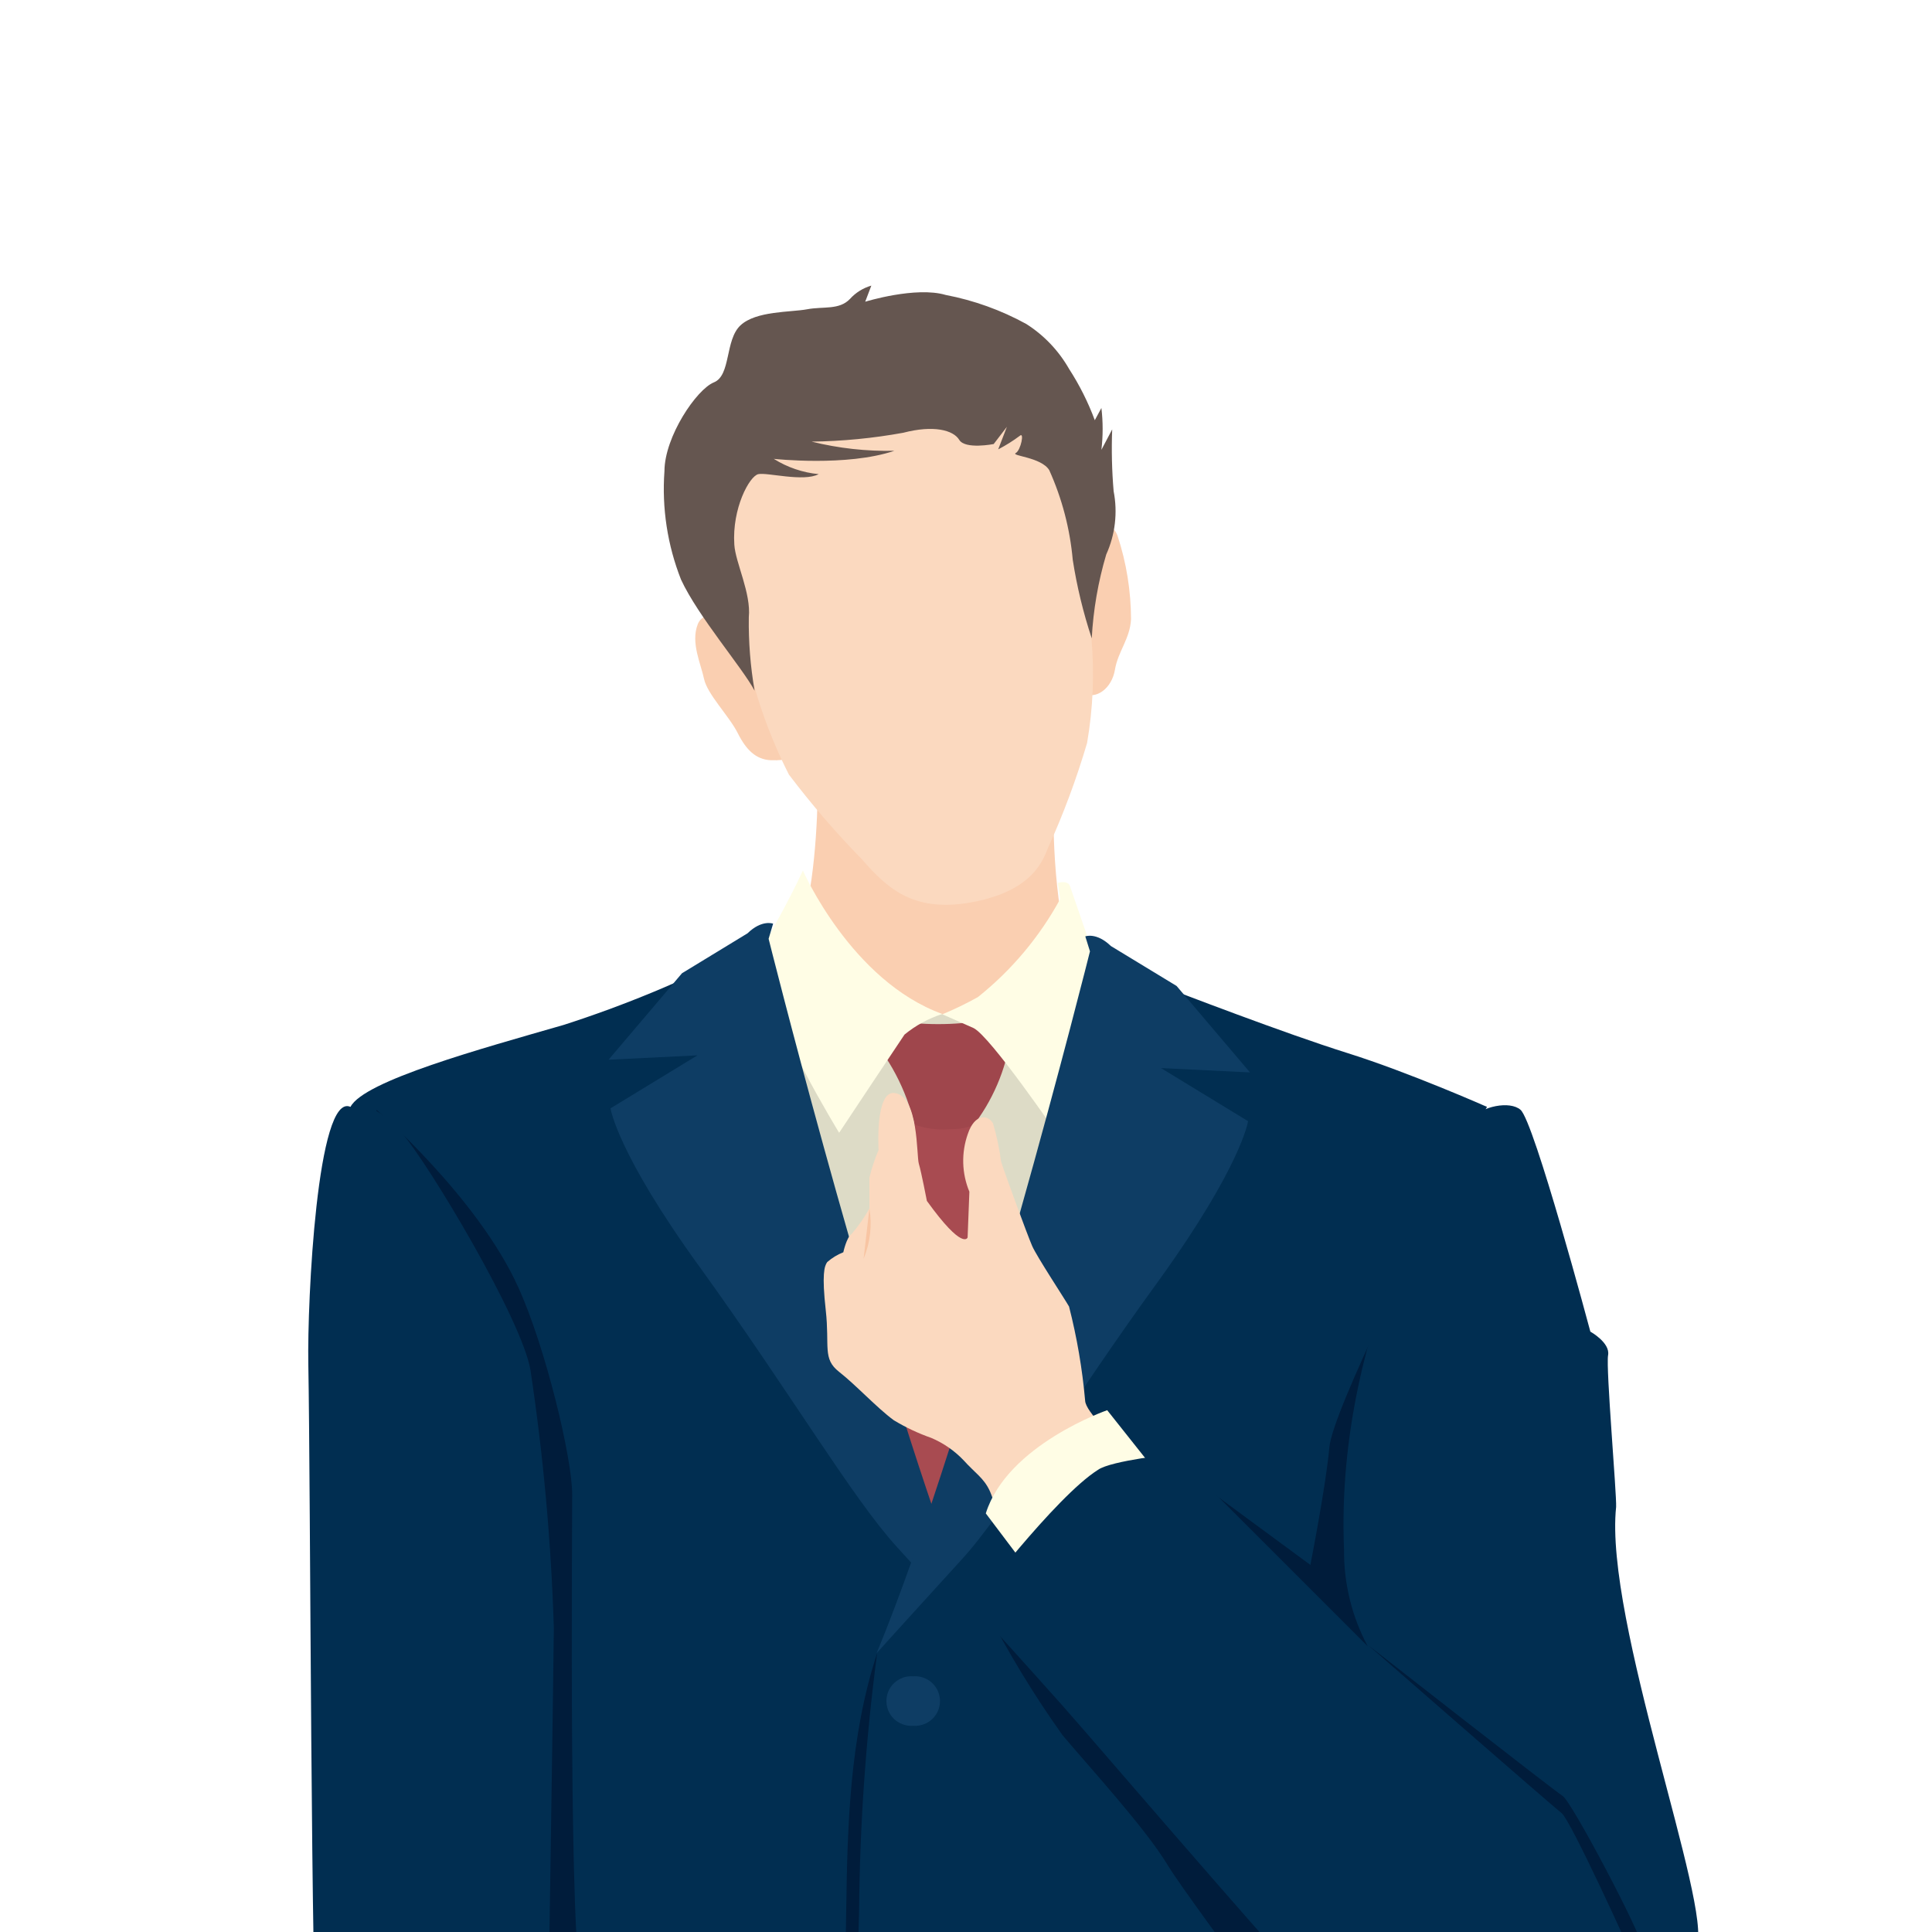
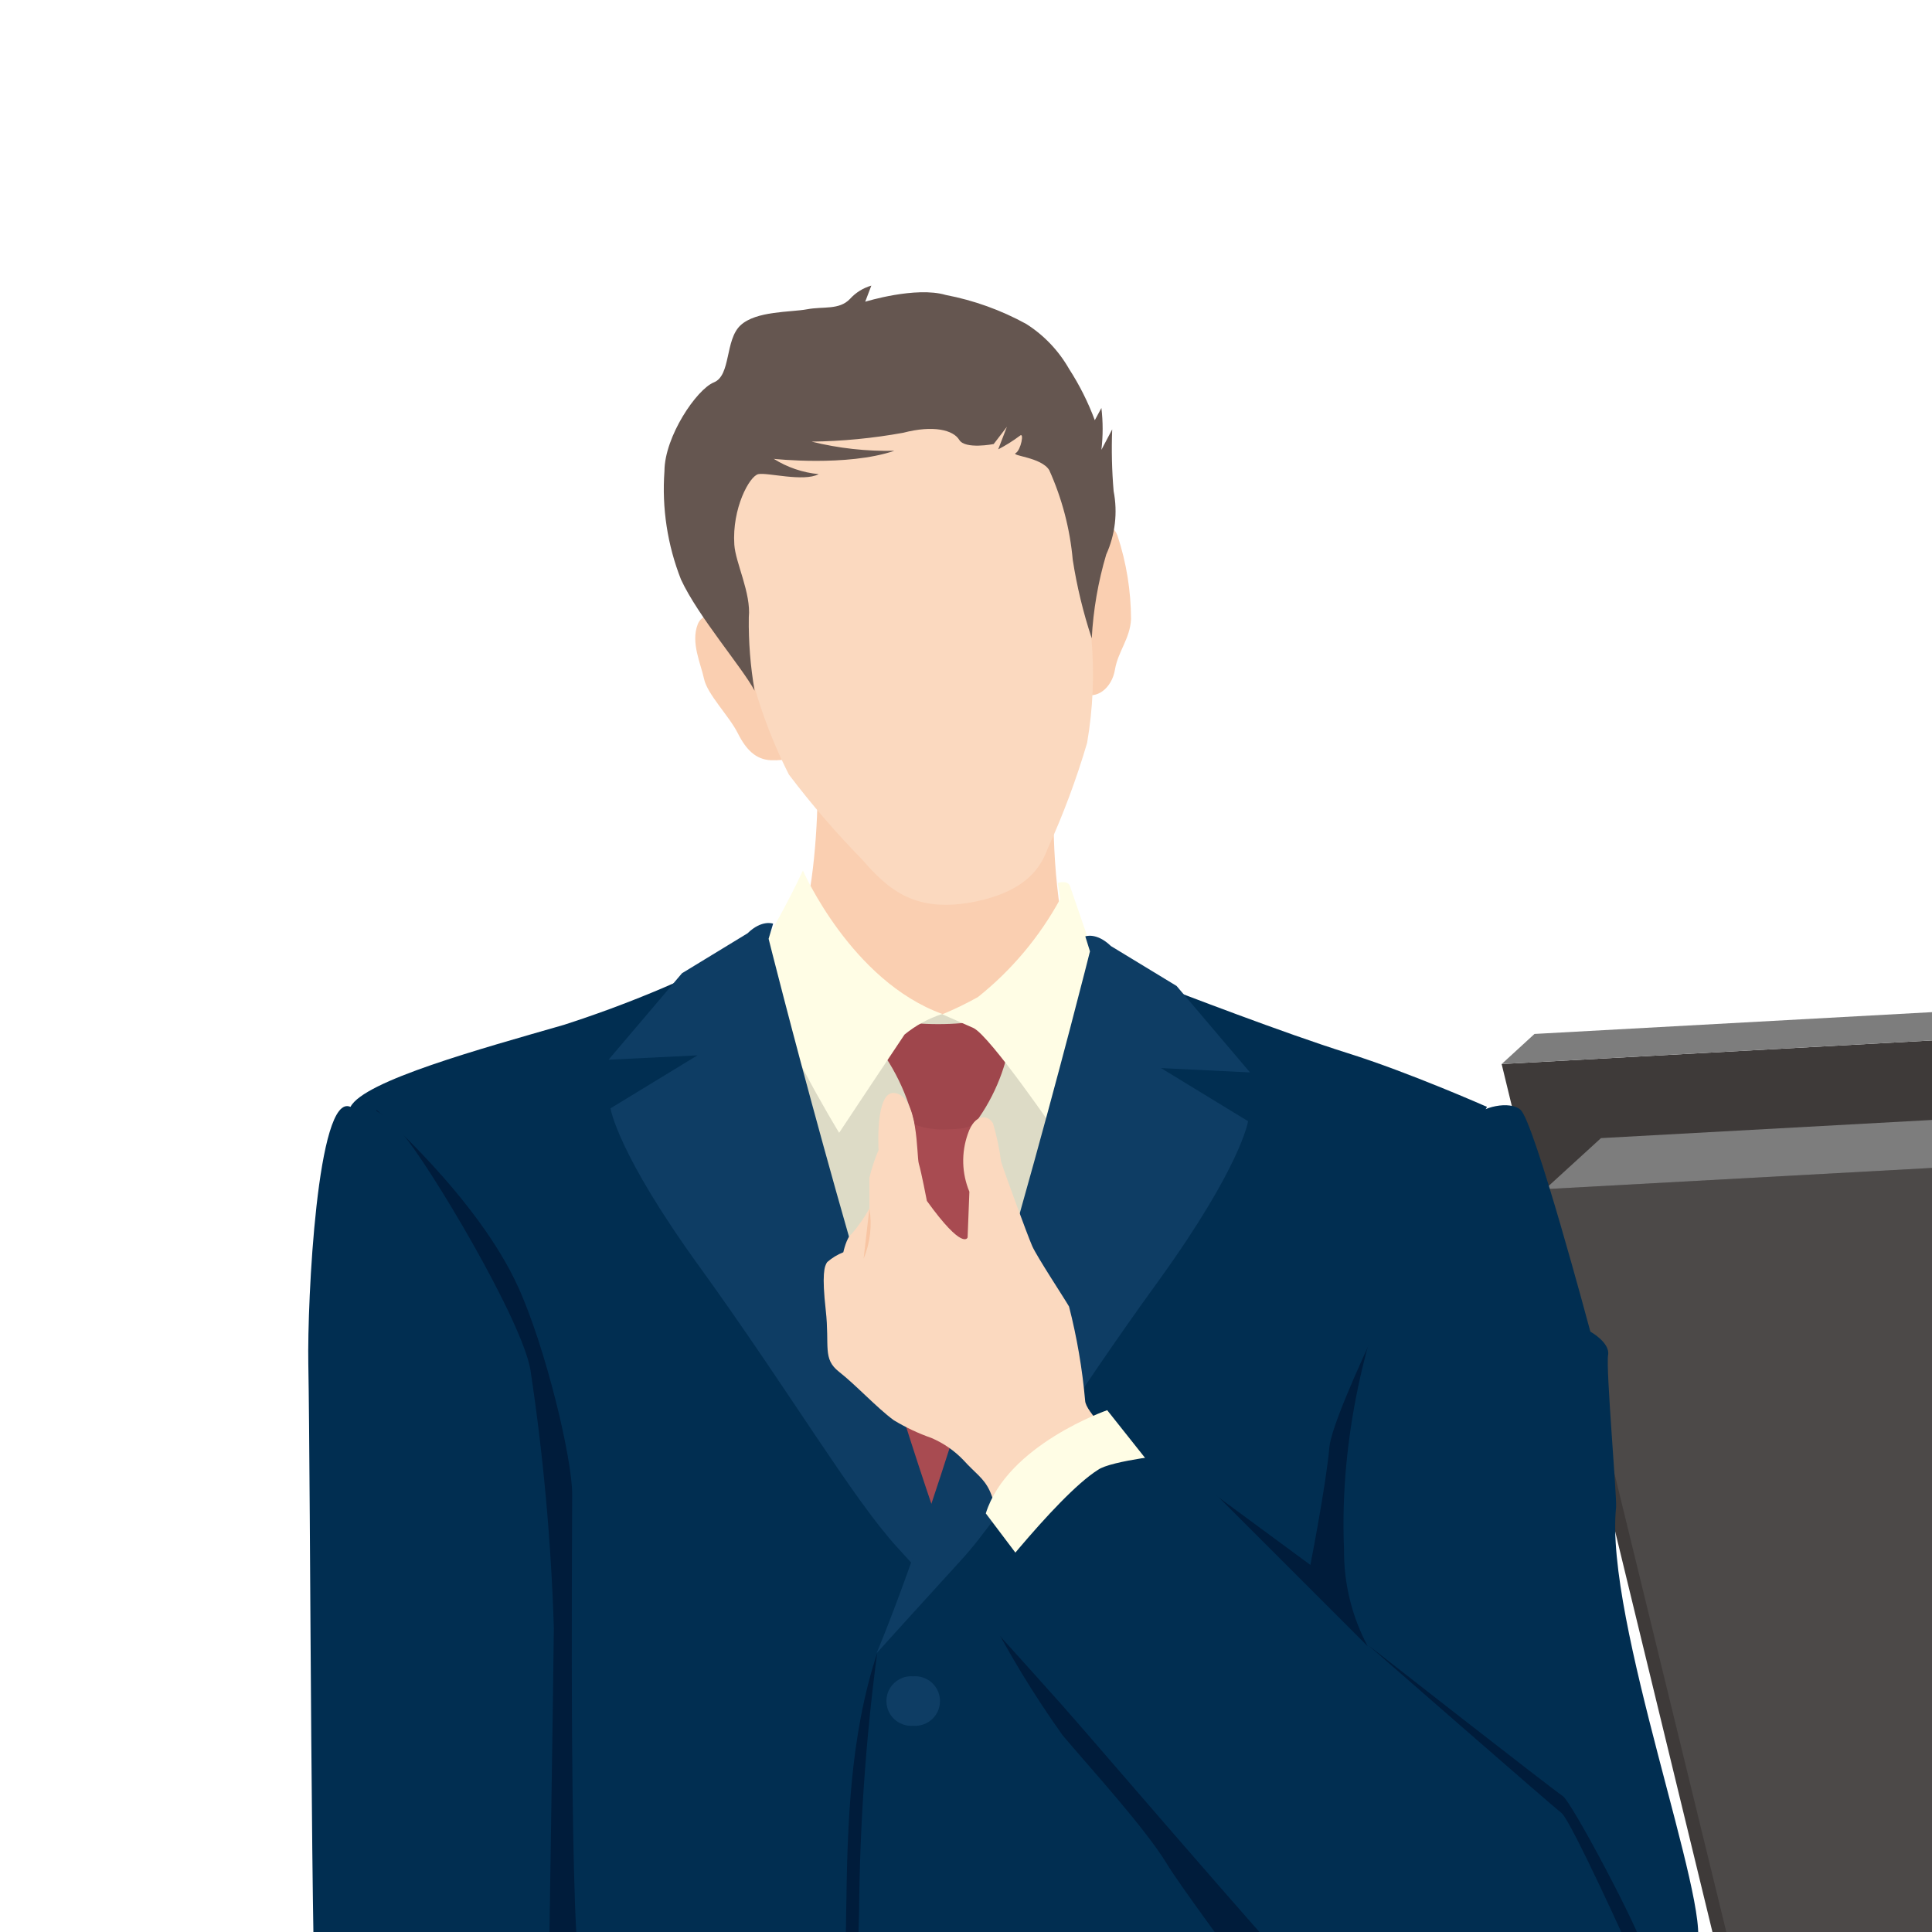
<svg xmlns="http://www.w3.org/2000/svg" id="レイヤー_1" data-name="レイヤー 1" viewBox="0 0 120 120">
  <defs>
-     <style>.cls-1{fill:#facfb1;}.cls-2{fill:#fbd9bf;}.cls-3{fill:#655650;}.cls-4{fill:#dddbc6;}.cls-5{fill:#a84b51;}.cls-6{fill:#9f464c;}.cls-7{fill:#012e51;}.cls-8{fill:#001c3b;}.cls-9{fill:#0e3d64;}.cls-10{fill:#fffde5;}.cls-11{fill:#f8c5a3;}</style>
+     <style>.cls-1{fill:#3e3a39;}.cls-2{fill:#7d7d7d;}.cls-3{fill:#4c4948;}.cls-4{fill:#facfb1;}.cls-5{fill:#fbd9bf;}.cls-6{fill:#655650;}.cls-7{fill:#dddbc6;}.cls-8{fill:#a84b51;}.cls-9{fill:#9f464c;}.cls-10{fill:#012e51;}.cls-11{fill:#001c3b;}.cls-12{fill:#0e3d64;}.cls-13{fill:#fffde5;}.cls-14{fill:#f8c5a3;}</style>
  </defs>
-   <path class="cls-1" d="M65.78,62.18a11.26,11.26,0,0,1-7.53,2.95c-4.27-.2-9-6-9-6,2.22-5,1.41-15.59,1.41-15.59l15.28-.63s-1.66,10.52,1,18.24Z" />
-   <path class="cls-1" d="M67.53,33.19s1.37-1.25,1.88.08a16.69,16.69,0,0,1,.84,5.19c-.06,1.21-.81,2-1,3.14s-1.15,1.89-2,1.46-1.79-3.34-1.61-5.5A9.83,9.83,0,0,1,67.53,33.19Z" />
-   <path class="cls-1" d="M45.57,38.71s-1.78-1.08-2.23.06.19,2.45.39,3.4,1.57,2.32,2.09,3.36,1.13,1.65,2.07,1.69S50,47,50,46.59,46.8,38.62,45.57,38.71Z" />
-   <path class="cls-2" d="M67,31.89s.64,5.87.79,7.76a25.09,25.09,0,0,1-.27,6.5,49.72,49.72,0,0,1-2.46,6.59c-.38,1-1.18,2.57-4.44,3.25-3.81.79-5.48-.78-7.08-2.61A55.71,55.71,0,0,1,49,48.11a31,31,0,0,1-2.59-7.2c-.31-1.52-2.49-8.11-2.11-11.8s5.69-6.2,10-7.17S67.14,23.51,67,31.89Z" />
-   <path class="cls-3" d="M48.06,28.5S52.6,29,55.55,28a19.67,19.67,0,0,1-5.14-.57,34.34,34.34,0,0,0,5.69-.55c1.88-.49,3.11-.17,3.48.44s2.14.26,2.14.26l.82-1.07L62,27.91a9.69,9.69,0,0,0,1.34-.84c.3-.28.07.89-.25,1.07s1.58.25,2.08,1.06a17.31,17.31,0,0,1,1.46,5.57,30.34,30.34,0,0,0,1.18,4.88,22.52,22.52,0,0,1,.9-5.21,6.51,6.51,0,0,0,.46-3.93,31,31,0,0,1-.09-3.84l-.67,1.27a11,11,0,0,0,0-2.6L68,26.1a16.37,16.37,0,0,0-1.6-3.19,8,8,0,0,0-2.66-2.79,17.06,17.06,0,0,0-5-1.8c-1.86-.55-5,.42-5,.42l.38-1a2.86,2.86,0,0,0-1.33.83c-.67.7-1.65.45-2.66.64s-3.17.09-4.14,1-.58,3.11-1.65,3.54-3.06,3.36-3.07,5.51A15.35,15.35,0,0,0,42.3,36c1.06,2.29,3.81,5.47,4.57,6.9a24.67,24.67,0,0,1-.36-4.56c.15-1.5-.83-3.39-.9-4.51-.15-2.25.94-4.26,1.49-4.38s2.81.5,3.75,0A6.38,6.38,0,0,1,48.06,28.5Z" />
-   <path class="cls-4" d="M58.53,63,48.05,60.64a57.91,57.91,0,0,0-.82,7.44c-.12,3.42,4,14,6,17.49S58.32,96,58.32,96s6.8-13.81,8.14-18.75S68,61.55,68,61.55Z" />
-   <path class="cls-5" d="M64.78,121.85c0-.4-1.62-42.51-2.3-44.35s-1.9-7.76-1.9-7.76l-3.78.08s-2.06,5.84-2.74,7.68-2.3,44-2.3,44.35-.68.92,1.62,1.7c1.27.44,3.31,1.12,4.89,1.63,1.59-.51,3.62-1.19,4.89-1.63C65.46,122.77,64.78,122.24,64.78,121.85Z" />
-   <path class="cls-6" d="M58.9,70.14c1.47,0,1.68-.4,1.68-.4A11.87,11.87,0,0,0,62.83,64l-.94-1.11c0,.39-1.61.72-3.62.72s-3.62-.33-3.62-.72L53.71,64a13,13,0,0,1,3.09,5.85A5.08,5.08,0,0,0,58.9,70.14Z" />
-   <path class="cls-7" d="M85.36,85.92c1.79-8.31,7-17.17,7-17.17s-4.83-2.14-8.69-3.35-10.48-3.76-11.86-4.29c0,0-7.32,29-14.08,33.79,0,0-12-30.7-11.72-35.81a72,72,0,0,1-11,4.57c-5.1,1.47-12.41,3.47-13.24,5.09,0,0,5.82,31.91,6.07,36.88,1.26,24.76-5.15,60.25-5.61,67.83,0,0,.61,1.39,5.68,2.17,0,0,10.82.82,16.62,1.49s39.72,2.74,46.41-4.44c0,0-4.56-35.66-4.69-40.22S83.56,94.23,85.36,85.92Z" />
-   <path class="cls-8" d="M54.48,102.69a129.71,129.71,0,0,0-1.12,16l-.45,16.12c-.33,10.74-.71,21.48-1.25,32.21h0c.11-10.74.37-21.49.62-32.23l.28-16.11c.07-5.36.23-10.84,1.92-16h0S54.48,102.67,54.48,102.69Z" />
-   <path class="cls-9" d="M56.72,107.19a1.54,1.54,0,1,0,0-3.07,1.54,1.54,0,1,0,0,3.07Z" />
-   <path class="cls-10" d="M49.87,54.07s3,6.86,8.66,8.91a7.14,7.14,0,0,0-2.35,1.28c-.41.6-4.06,6.1-4.06,6.1s-4.28-7-4.49-9.65.07-2.49.07-2.49S48.94,56.08,49.87,54.07Z" />
-   <path class="cls-10" d="M58.53,63a21,21,0,0,0,2.21-1.07,20.09,20.09,0,0,0,5.11-6.09l-.15-1s.62-.2.76.2l1.59,4.62L65.7,70.49s-4.21-6.16-5.24-6.64Z" />
-   <path class="cls-8" d="M23.38,68.93s6.27,5.42,8.8,11c1.69,3.7,3.36,10.61,3.36,12.9s-.22,28.86.63,30.52,2.56,4,2.78,5.39a71.4,71.4,0,0,0,3,10c.85,1.88,5.33,11.21,6,12s2.3,6.6,2.75,7.76-8.94,9.46-8.94,9.46-1.49,2.9-2.35,1.45-1.28-2.07-3.62-1.87c-5.2.43-4.91-2.07-4.91-3.3s-3.21-16-3.21-17.24S23.38,68.93,23.38,68.93Z" />
-   <path class="cls-9" d="M47.74,58.31l.28-.94s-.7-.27-1.59.6l-4.07,2.48L37.8,65.82l5.52-.27-5.4,3.29s.4,2.77,5.55,9.87c5.63,7.8,9.47,14.35,12.27,17.41.5.54,1.08,1.19,1.68,1.85l1.14-2.5C53.23,80.27,47.74,58.31,47.74,58.31Z" />
-   <path class="cls-9" d="M77.52,69.64l-5.41-3.3,5.53.27-4.56-5.37L69,58.76c-.9-.87-1.59-.6-1.59-.6l.29.93s-7.32,29.24-13.25,43.59c0,0,3.29-3.64,5.24-5.77C62.5,93.85,66.33,87.29,72,79.5,77.12,72.39,77.52,69.64,77.52,69.64Z" />
-   <path class="cls-7" d="M21.77,68.75s1.14-.7,3.18,1.61c1.65,1.88,7.49,11.63,8,14.75a136,136,0,0,1,1.45,16c0,1.08-.34,23.5-.34,23.5s-.21-.2,1.58,2.48c.83,2.42,7,16,8.9,19.78s6.35,12.47,6.35,12.47a45.63,45.63,0,0,1-10.35,5.23c-6.06,2.14-7.8,2.14-7.8,2.14S28,152.19,25.09,145.35a94.91,94.91,0,0,1-5.37-17.79c-.41-2.68-.43-35.34-.57-42.86C19.08,80.82,19.7,67.81,21.77,68.75Z" />
-   <path class="cls-8" d="M88.91,75.47s-6.14,12.11-6.34,14.42-1.18,7.31-1.18,7.31l-7.32-5.39L61.21,99.89A62.35,62.35,0,0,0,66,107.78c1.78,2.11,5.14,5.77,6.53,8.07s13.25,18.08,13.25,18.08-.4-8.65-.4-10.19S88.91,75.47,88.91,75.47Z" />
-   <path class="cls-2" d="M69.3,89.39S67.43,87.71,67.4,87a36.68,36.68,0,0,0-1-5.85c-.35-.6-2-3.1-2.29-3.76s-1.77-4.7-1.93-5.24a15.4,15.4,0,0,0-.5-2.37c-.29-.54-1.13-.66-1.57.66a5,5,0,0,0,.1,3.58l-.11,2.84s-.27.87-2.53-2.27c0,0-.35-1.82-.5-2.31s0-4.2-1.5-4.39c-1.23-.17-1,3.54-1,3.54A10.78,10.78,0,0,0,54,73.15c0,.25,0,1.91,0,1.91a9.4,9.4,0,0,1-1.11,1.59c-.31.2-.51,1.13-.51,1.13a3.43,3.43,0,0,0-1,.61c-.18.25-.34.76-.09,3s-.22,3,.83,3.82,2.33,2.22,3.39,3a12.42,12.42,0,0,0,2.33,1.1,6,6,0,0,1,2,1.38c.73.81,1.25,1.1,1.62,1.88s.19,1.34,2.4,2.34A7.14,7.14,0,0,1,67,97.38l5.65-5.21Z" />
-   <path class="cls-11" d="M54,75.06a5.66,5.66,0,0,1-.36,3.12h0L54,75.06Z" />
-   <path class="cls-10" d="M74.24,94.48l-5.47-6.89S62.56,89.74,61.23,94l6.33,8.39Z" />
-   <path class="cls-7" d="M99.88,84.18c.15-.78-1.1-1.47-1.1-1.47s-3.49-13.07-4.34-13.78c-.66-.57-2.39-.23-3.12.59S82.88,82,83.48,96.25a12.5,12.5,0,0,0,1.47,6L73,90.3s-4,.41-4.81,1c-2.64,1.67-7.78,8.44-7.78,8.44s3,3.3,5.54,6.15S82.8,125.58,86.2,128.61c3.17,2.83,12.06,5.71,13.73,4.76,2.67-1.53,2.87-5.07,4-6.55s.32-3.62.32-3.62.66-1.25,1.13-2.34c1-2.38-5.75-20.27-5-27.26C100.42,92.81,99.74,85,99.88,84.18Z" />
-   <path class="cls-8" d="M85,102.2s11.45,10,12,10.42,4.33,8.7,4.6,9.41a19.07,19.07,0,0,1,.54,2.84s0-2.93-.08-3.82-4.44-9.15-5-9.5S85,102.2,85,102.2Z" />
+   <polygon class="cls-1" points="174.35 127.84 108.41 128.43 93.27 66.09 158.9 62.49 174.35 127.84" />
+   <polygon class="cls-2" points="160.95 60.62 158.9 62.49 93.27 66.09 95.31 64.22 160.95 60.62" />
+   <polygon class="cls-3" points="163.4 120.66 151.59 70.81 95.97 73.86 107.51 121.17 163.4 120.66" />
+   <polygon class="cls-2" points="155.05 67.64 151.58 70.81 95.97 73.86 99.44 70.69 155.05 67.64" />
+   <path class="cls-4" d="M65.78,62.18a11.26,11.26,0,0,1-7.53,2.95c-4.27-.2-9-6-9-6,2.22-5,1.41-15.59,1.41-15.59l15.28-.63s-1.66,10.52,1,18.24Z" />
+   <path class="cls-4" d="M67.53,33.19s1.37-1.25,1.88.08a16.69,16.69,0,0,1,.84,5.19c-.06,1.21-.81,2-1,3.14s-1.15,1.89-2,1.46-1.79-3.34-1.61-5.5A9.83,9.83,0,0,1,67.53,33.19Z" />
+   <path class="cls-4" d="M45.57,38.71s-1.78-1.08-2.23.06.19,2.45.39,3.4,1.57,2.32,2.09,3.36,1.13,1.65,2.07,1.69S50,47,50,46.59,46.8,38.62,45.57,38.71Z" />
+   <path class="cls-5" d="M67,31.89s.64,5.87.79,7.76a25.09,25.09,0,0,1-.27,6.5,49.72,49.72,0,0,1-2.46,6.59c-.38,1-1.18,2.57-4.44,3.25-3.81.79-5.48-.78-7.08-2.61A55.71,55.71,0,0,1,49,48.11a31,31,0,0,1-2.59-7.2c-.31-1.52-2.49-8.11-2.11-11.8s5.69-6.2,10-7.17S67.14,23.51,67,31.89Z" />
+   <path class="cls-6" d="M48.06,28.5S52.6,29,55.55,28a19.67,19.67,0,0,1-5.14-.57,34.34,34.34,0,0,0,5.69-.55c1.88-.49,3.11-.17,3.48.44s2.14.26,2.14.26l.82-1.07L62,27.91a9.69,9.69,0,0,0,1.34-.84c.3-.28.07.89-.25,1.07s1.58.25,2.08,1.06a17.31,17.31,0,0,1,1.46,5.57,30.34,30.34,0,0,0,1.18,4.88,22.52,22.52,0,0,1,.9-5.21,6.51,6.51,0,0,0,.46-3.93,31,31,0,0,1-.09-3.84l-.67,1.27a11,11,0,0,0,0-2.6L68,26.1a16.37,16.37,0,0,0-1.6-3.19,8,8,0,0,0-2.66-2.79,17.06,17.06,0,0,0-5-1.8c-1.86-.55-5,.42-5,.42l.38-1a2.86,2.86,0,0,0-1.33.83c-.67.7-1.65.45-2.66.64s-3.17.09-4.14,1-.58,3.11-1.65,3.54-3.06,3.36-3.07,5.51A15.35,15.35,0,0,0,42.3,36c1.06,2.29,3.81,5.47,4.57,6.9a24.67,24.67,0,0,1-.36-4.56c.15-1.5-.83-3.39-.9-4.51-.15-2.25.94-4.26,1.49-4.38s2.81.5,3.75,0A6.38,6.38,0,0,1,48.06,28.5Z" />
+   <path class="cls-7" d="M58.53,63,48.05,60.64a57.91,57.91,0,0,0-.82,7.44c-.12,3.42,4,14,6,17.49S58.32,96,58.32,96s6.8-13.81,8.14-18.75S68,61.55,68,61.55Z" />
+   <path class="cls-8" d="M64.78,121.85c0-.4-1.62-42.51-2.3-44.35s-1.9-7.76-1.9-7.76l-3.78.08s-2.06,5.84-2.74,7.68-2.3,44-2.3,44.35-.68.92,1.62,1.7c1.27.44,3.31,1.12,4.89,1.63,1.59-.51,3.62-1.19,4.89-1.63C65.46,122.77,64.78,122.24,64.78,121.85Z" />
+   <path class="cls-9" d="M58.9,70.14c1.47,0,1.68-.4,1.68-.4A11.87,11.87,0,0,0,62.83,64l-.94-1.11c0,.39-1.61.72-3.62.72s-3.62-.33-3.62-.72L53.71,64a13,13,0,0,1,3.09,5.85A5.08,5.08,0,0,0,58.9,70.14Z" />
+   <path class="cls-10" d="M85.36,85.92c1.79-8.31,7-17.17,7-17.17s-4.83-2.14-8.69-3.35-10.48-3.76-11.86-4.29c0,0-7.32,29-14.08,33.79,0,0-12-30.7-11.72-35.81a72,72,0,0,1-11,4.57c-5.1,1.47-12.41,3.47-13.24,5.09,0,0,5.82,31.91,6.07,36.88,1.26,24.76-5.15,60.25-5.61,67.83,0,0,.61,1.39,5.68,2.17,0,0,10.82.82,16.62,1.49s39.72,2.74,46.41-4.44c0,0-4.56-35.66-4.69-40.22S83.56,94.23,85.36,85.92Z" />
+   <path class="cls-11" d="M54.48,102.69a129.71,129.71,0,0,0-1.12,16l-.45,16.12c-.33,10.74-.71,21.48-1.25,32.21h0c.11-10.74.37-21.49.62-32.23l.28-16.11c.07-5.36.23-10.84,1.92-16h0S54.48,102.67,54.48,102.69Z" />
+   <path class="cls-12" d="M56.72,107.19a1.54,1.54,0,1,0,0-3.07,1.54,1.54,0,1,0,0,3.07Z" />
+   <path class="cls-13" d="M49.87,54.07s3,6.86,8.66,8.91a7.14,7.14,0,0,0-2.35,1.28c-.41.6-4.06,6.1-4.06,6.1s-4.28-7-4.49-9.65.07-2.49.07-2.49S48.94,56.08,49.87,54.07Z" />
+   <path class="cls-13" d="M58.53,63a21,21,0,0,0,2.21-1.07,20.09,20.09,0,0,0,5.11-6.09l-.15-1s.62-.2.76.2l1.59,4.62L65.7,70.49s-4.21-6.16-5.24-6.64Z" />
+   <path class="cls-11" d="M23.38,68.93s6.27,5.42,8.8,11c1.69,3.7,3.36,10.61,3.36,12.9s-.22,28.86.63,30.52,2.56,4,2.78,5.39a71.4,71.4,0,0,0,3,10c.85,1.88,5.33,11.21,6,12s2.3,6.6,2.75,7.76-8.94,9.46-8.94,9.46-1.49,2.9-2.35,1.45-1.28-2.07-3.62-1.87c-5.2.43-4.91-2.07-4.91-3.3s-3.21-16-3.21-17.24S23.38,68.93,23.38,68.93Z" />
+   <path class="cls-12" d="M47.74,58.31l.28-.94s-.7-.27-1.59.6l-4.07,2.48L37.8,65.82l5.52-.27-5.4,3.29s.4,2.77,5.55,9.87c5.63,7.8,9.47,14.35,12.27,17.41.5.54,1.08,1.19,1.68,1.85l1.14-2.5C53.23,80.27,47.74,58.31,47.74,58.31Z" />
+   <path class="cls-12" d="M77.52,69.64l-5.41-3.3,5.53.27-4.56-5.37L69,58.76c-.9-.87-1.59-.6-1.59-.6l.29.93s-7.32,29.24-13.25,43.59c0,0,3.29-3.64,5.24-5.77C62.5,93.85,66.33,87.29,72,79.5,77.12,72.39,77.52,69.64,77.52,69.64Z" />
+   <path class="cls-10" d="M21.77,68.75s1.14-.7,3.18,1.61c1.65,1.88,7.49,11.63,8,14.75a136,136,0,0,1,1.45,16c0,1.08-.34,23.5-.34,23.5s-.21-.2,1.58,2.48c.83,2.42,7,16,8.9,19.78s6.35,12.47,6.35,12.47a45.63,45.63,0,0,1-10.35,5.23c-6.06,2.14-7.8,2.14-7.8,2.14S28,152.19,25.09,145.35a94.91,94.91,0,0,1-5.37-17.79c-.41-2.68-.43-35.34-.57-42.86C19.08,80.82,19.7,67.81,21.77,68.75Z" />
+   <path class="cls-11" d="M88.91,75.47s-6.14,12.11-6.34,14.42-1.18,7.31-1.18,7.31l-7.32-5.39L61.21,99.89A62.35,62.35,0,0,0,66,107.78c1.78,2.11,5.14,5.77,6.53,8.07s13.25,18.08,13.25,18.08-.4-8.65-.4-10.19S88.91,75.47,88.91,75.47Z" />
+   <path class="cls-5" d="M69.3,89.39S67.43,87.71,67.4,87a36.68,36.68,0,0,0-1-5.85c-.35-.6-2-3.1-2.29-3.76s-1.77-4.7-1.93-5.24a15.4,15.4,0,0,0-.5-2.37c-.29-.54-1.13-.66-1.57.66a5,5,0,0,0,.1,3.58l-.11,2.84s-.27.87-2.53-2.27c0,0-.35-1.82-.5-2.31s0-4.2-1.5-4.39c-1.23-.17-1,3.54-1,3.54A10.78,10.78,0,0,0,54,73.15c0,.25,0,1.91,0,1.91a9.4,9.4,0,0,1-1.11,1.59c-.31.2-.51,1.13-.51,1.13a3.43,3.43,0,0,0-1,.61c-.18.25-.34.76-.09,3s-.22,3,.83,3.82,2.33,2.22,3.39,3a12.42,12.42,0,0,0,2.33,1.1,6,6,0,0,1,2,1.38c.73.81,1.25,1.1,1.62,1.88s.19,1.34,2.4,2.34A7.14,7.14,0,0,1,67,97.38l5.65-5.21Z" />
+   <path class="cls-14" d="M54,75.06a5.66,5.66,0,0,1-.36,3.12h0L54,75.06Z" />
+   <path class="cls-13" d="M74.24,94.48l-5.47-6.89S62.56,89.74,61.23,94l6.33,8.39Z" />
+   <path class="cls-10" d="M99.88,84.18c.15-.78-1.1-1.47-1.1-1.47s-3.49-13.07-4.34-13.78c-.66-.57-2.39-.23-3.12.59S82.88,82,83.48,96.25a12.5,12.5,0,0,0,1.47,6L73,90.3s-4,.41-4.81,1c-2.64,1.67-7.78,8.44-7.78,8.44s3,3.3,5.54,6.15S82.8,125.58,86.2,128.61c3.17,2.83,12.06,5.71,13.73,4.76,2.67-1.53,2.87-5.07,4-6.55s.32-3.62.32-3.62.66-1.25,1.13-2.34c1-2.38-5.75-20.27-5-27.26C100.42,92.81,99.74,85,99.88,84.18Z" />
+   <path class="cls-11" d="M85,102.2s11.45,10,12,10.42,4.33,8.7,4.6,9.41a19.07,19.07,0,0,1,.54,2.84s0-2.93-.08-3.82-4.44-9.15-5-9.5S85,102.2,85,102.2Z" />
</svg>
